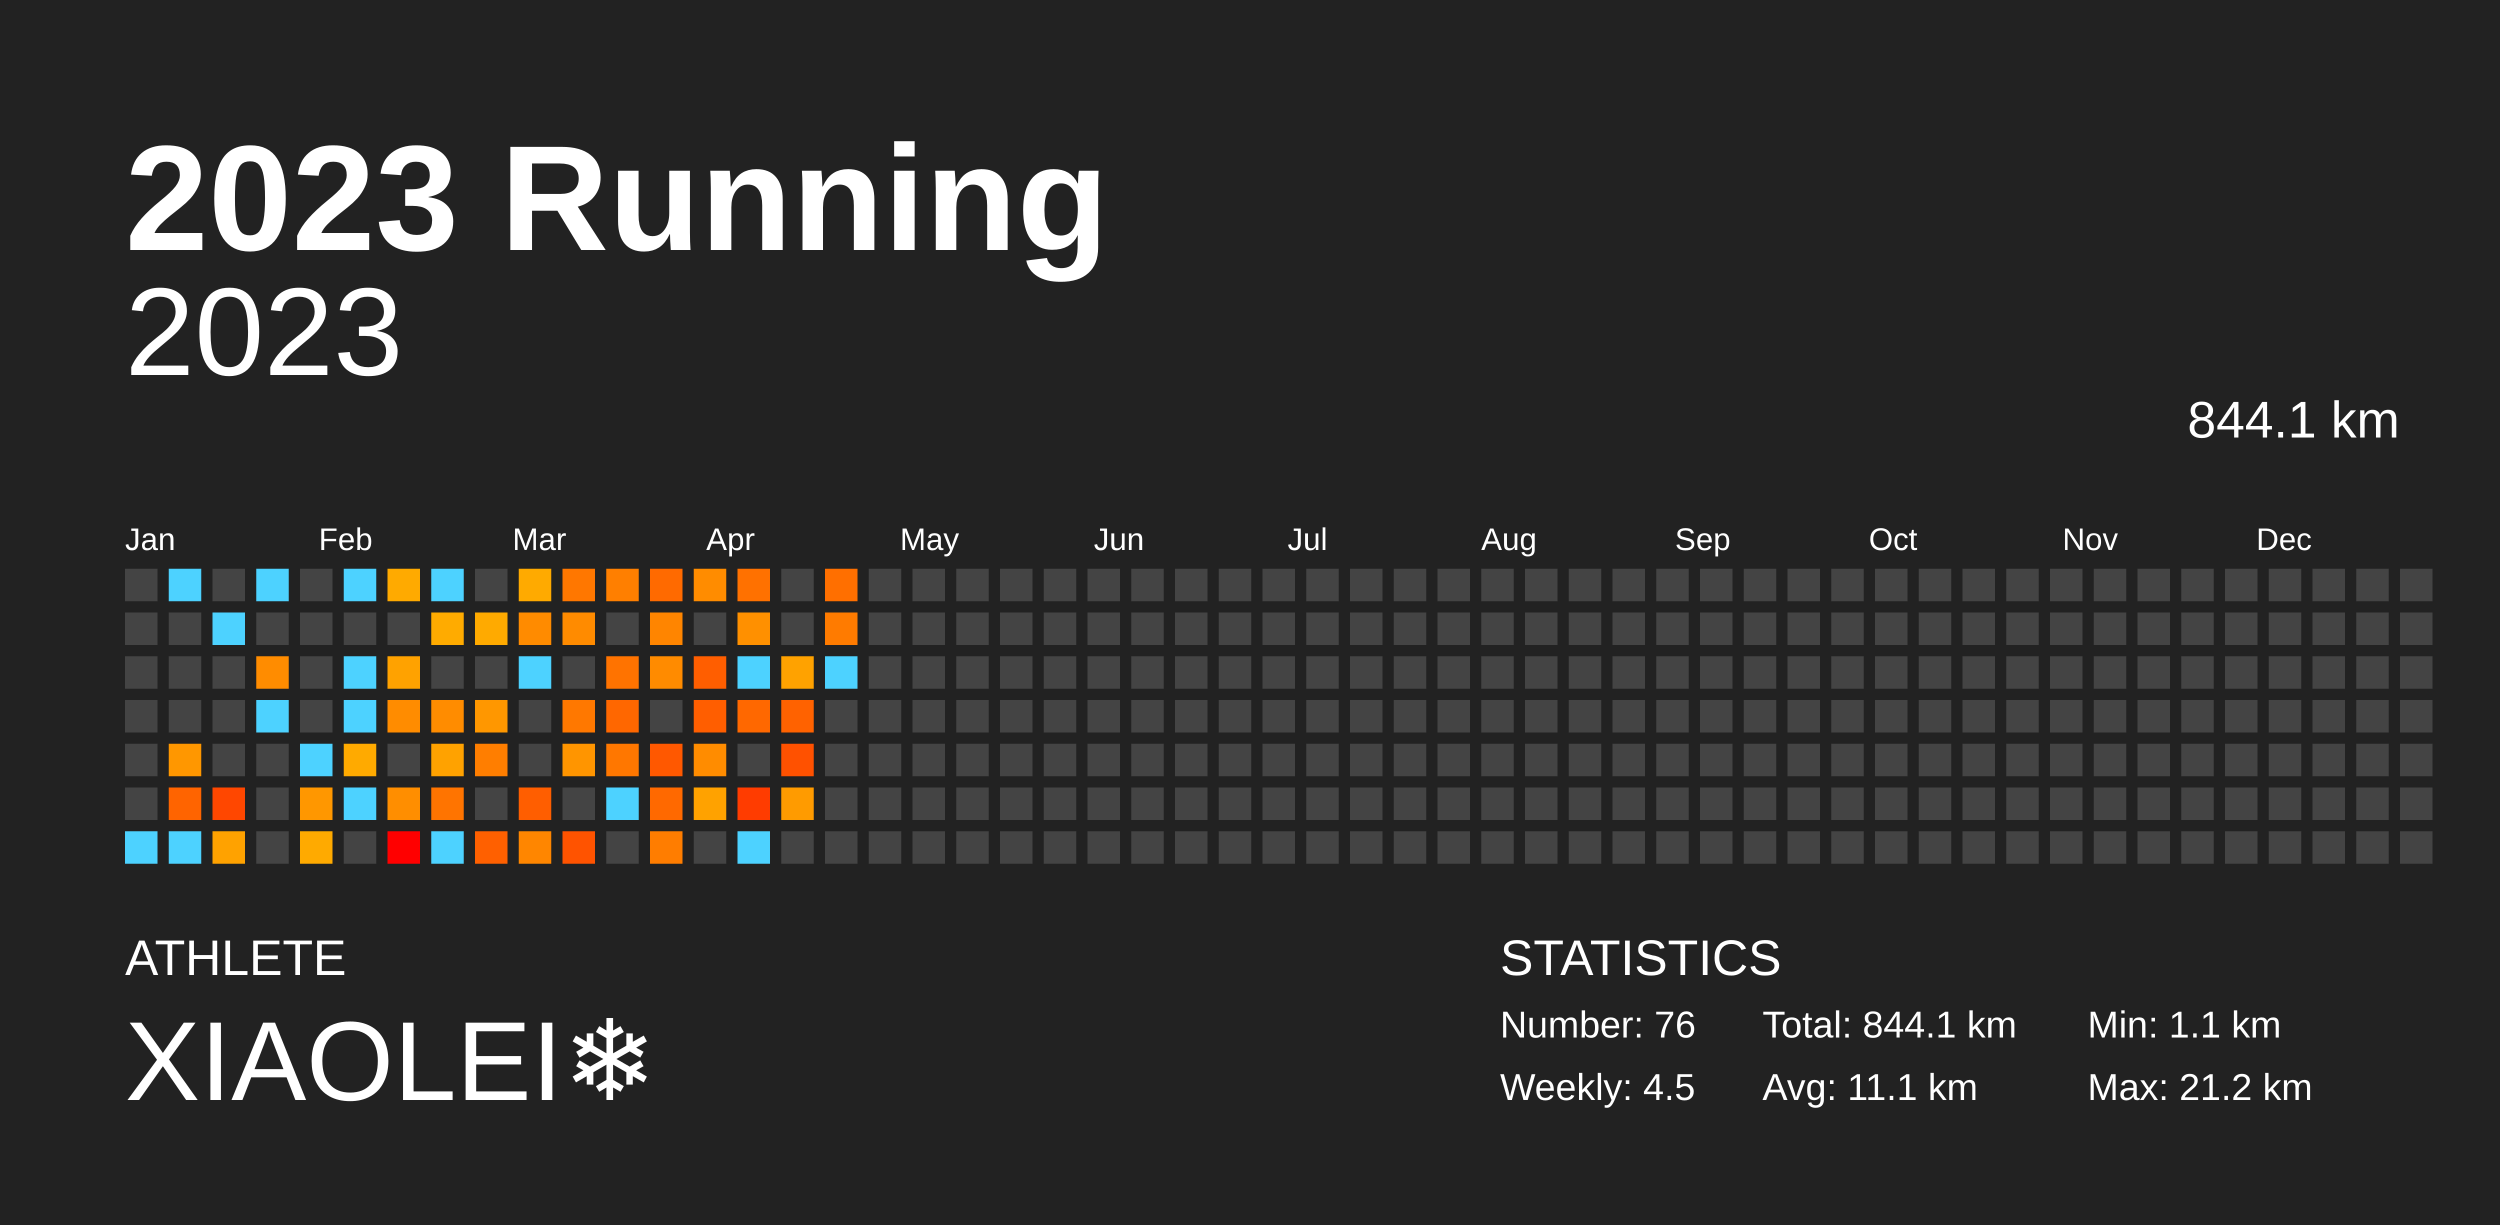
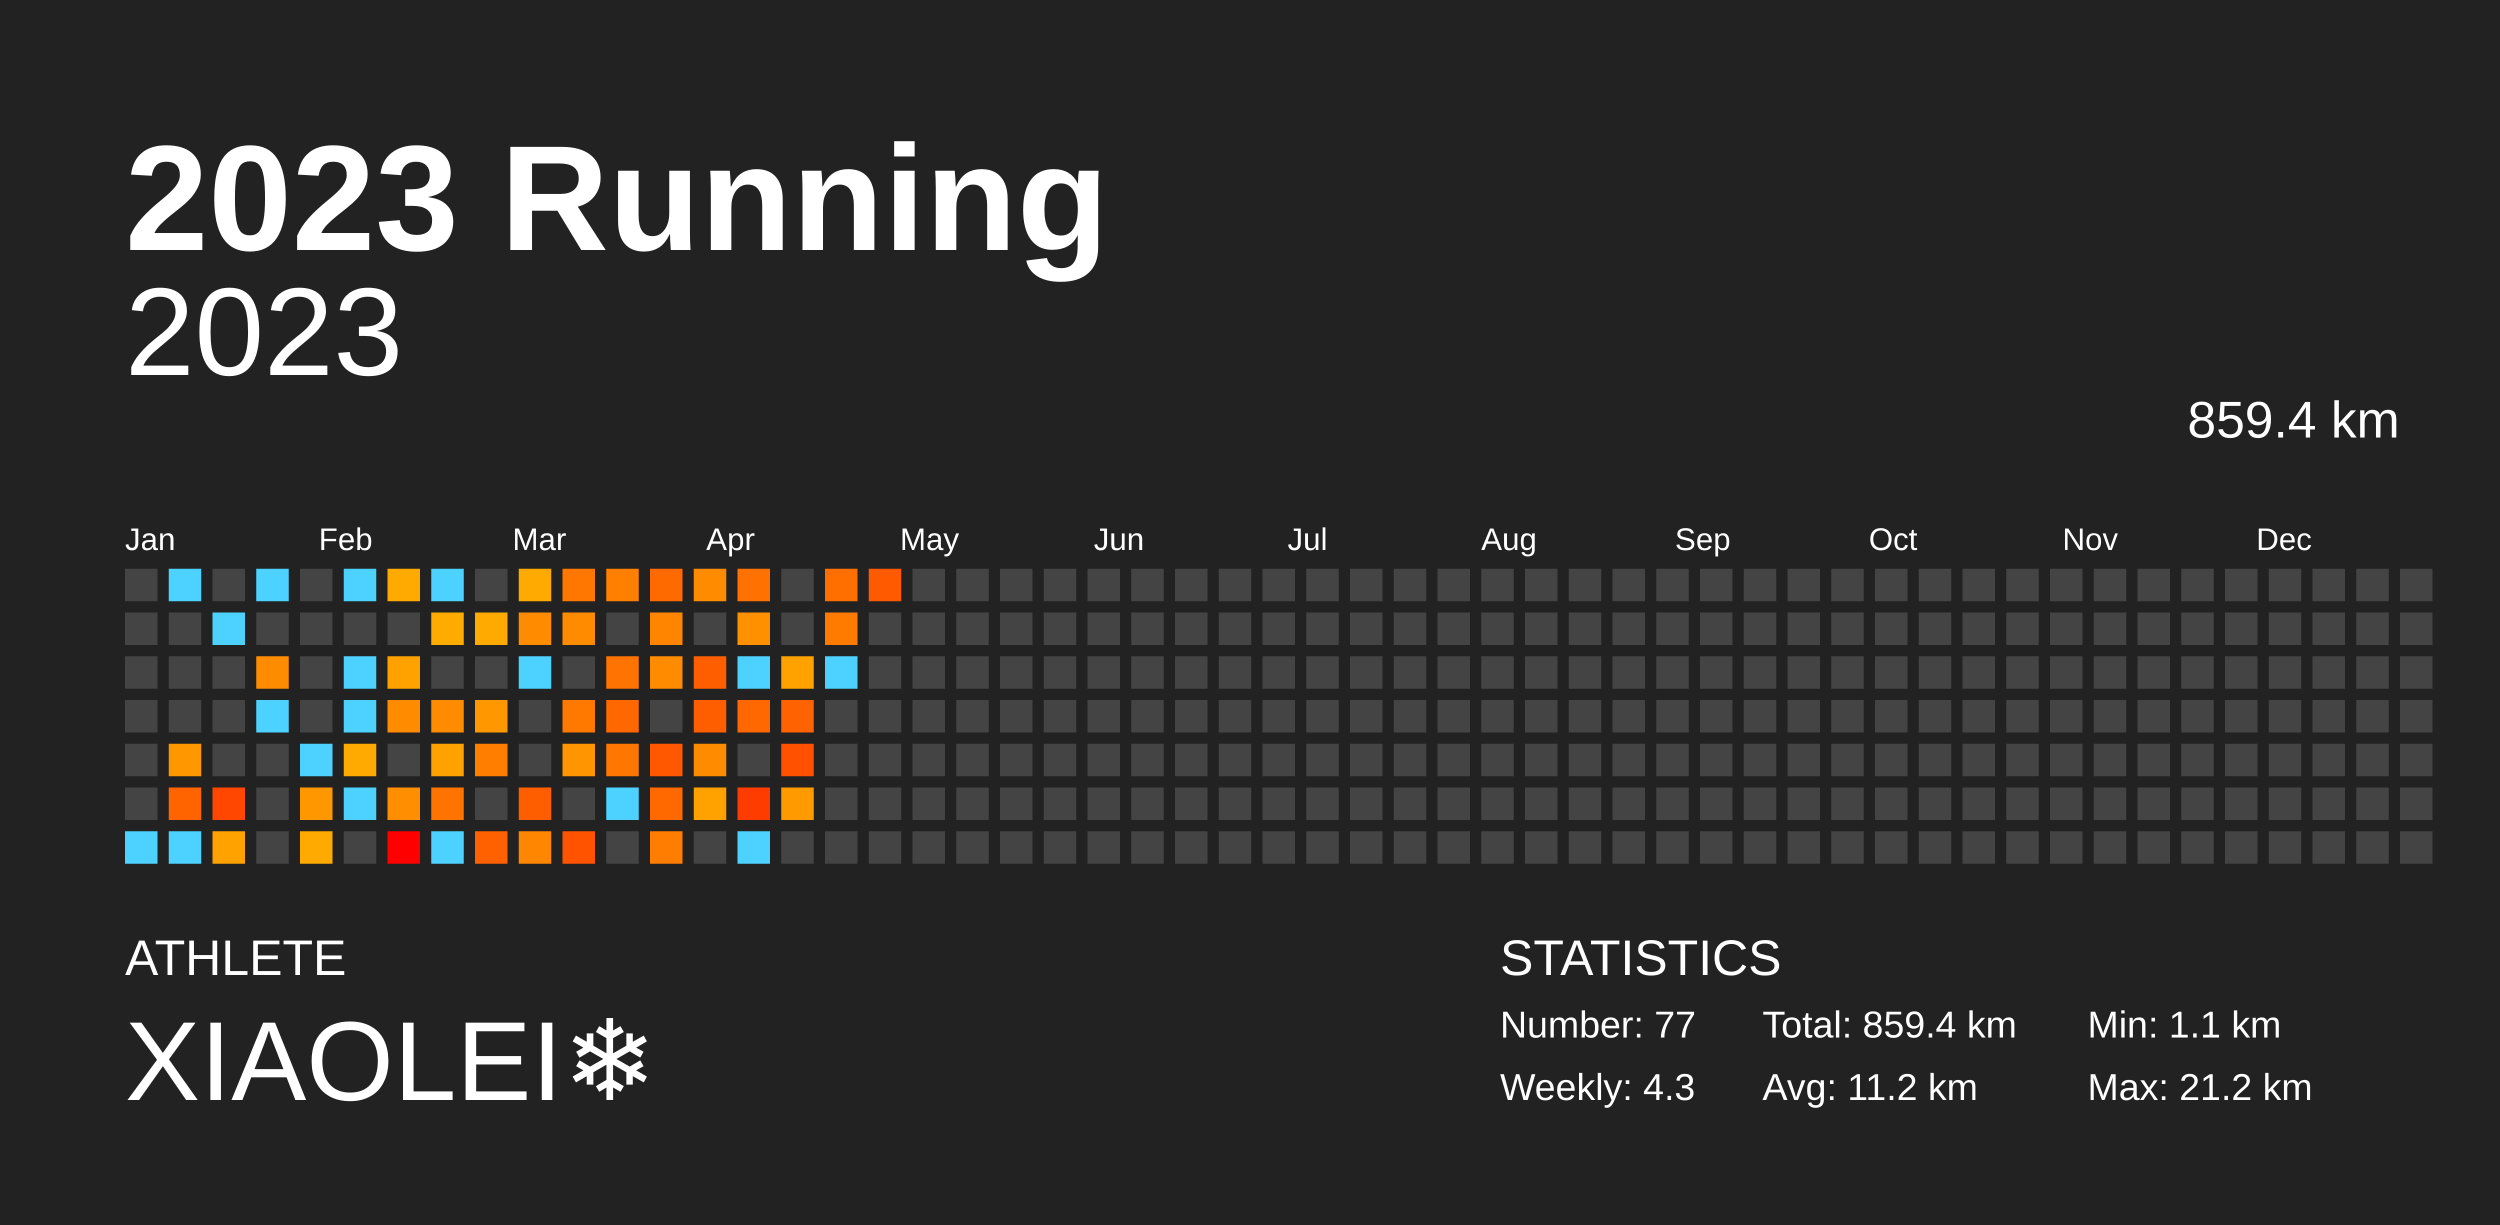
<svg xmlns="http://www.w3.org/2000/svg" baseProfile="full" height="98mm" version="1.1" viewBox="0,0,200,98" width="200mm">
  <defs />
  <rect fill="#222222" height="98" width="200" x="0" y="0" />
  <text fill="#FFFFFF" style="font-size:12px; font-family:Arial; font-weight:bold;" x="10" y="20">2023 Running</text>
  <text fill="#FFFFFF" style="font-size:4px; font-family:Arial" x="10" y="78">ATHLETE</text>
  <text fill="#FFFFFF" style="font-size:9px; font-family:Arial" x="10" y="88">XIAOLEI❄️</text>
  <text fill="#FFFFFF" style="font-size:4px; font-family:Arial" x="120" y="78">STATISTICS</text>
-   <text fill="#FFFFFF" style="font-size:3px; font-family:Arial" x="120" y="83">Number: 76</text>
-   <text fill="#FFFFFF" style="font-size:3px; font-family:Arial" x="120" y="88">Weekly: 4.5</text>
-   <text fill="#FFFFFF" style="font-size:3px; font-family:Arial" x="141" y="83">Total: 844.1 km</text>
-   <text fill="#FFFFFF" style="font-size:3px; font-family:Arial" x="141" y="88">Avg: 11.1 km</text>
+   <text fill="#FFFFFF" style="font-size:3px; font-family:Arial" x="120" y="83">Number: 77</text>
+   <text fill="#FFFFFF" style="font-size:3px; font-family:Arial" x="120" y="88">Weekly: 4.3</text>
+   <text fill="#FFFFFF" style="font-size:3px; font-family:Arial" x="141" y="83">Total: 859.4 km</text>
+   <text fill="#FFFFFF" style="font-size:3px; font-family:Arial" x="141" y="88">Avg: 11.2 km</text>
  <text fill="#FFFFFF" style="font-size:3px; font-family:Arial" x="167" y="83">Min: 1.1 km</text>
  <text fill="#FFFFFF" style="font-size:3px; font-family:Arial" x="167" y="88">Max: 21.2 km</text>
  <text alignment-baseline="hanging" fill="#FFFFFF" style="font-size:10.0px; font-family:Arial;" x="10" y="30">2023</text>
-   <text alignment-baseline="hanging" fill="#FFFFFF" style="font-size:4.125px; font-family:Arial;" x="175" y="35">844.1 km</text>
+   <text alignment-baseline="hanging" fill="#FFFFFF" style="font-size:4.125px; font-family:Arial;" x="175" y="35">859.4 km</text>
  <text fill="#FFFFFF" style="font-size:2.5px; font-family:Arial" x="10.0" y="44">Jan</text>
  <text fill="#FFFFFF" style="font-size:2.5px; font-family:Arial" x="25.5" y="44">Feb</text>
  <text fill="#FFFFFF" style="font-size:2.5px; font-family:Arial" x="41.0" y="44">Mar</text>
  <text fill="#FFFFFF" style="font-size:2.5px; font-family:Arial" x="56.5" y="44">Apr</text>
  <text fill="#FFFFFF" style="font-size:2.5px; font-family:Arial" x="72.0" y="44">May</text>
  <text fill="#FFFFFF" style="font-size:2.5px; font-family:Arial" x="87.5" y="44">Jun</text>
  <text fill="#FFFFFF" style="font-size:2.5px; font-family:Arial" x="103.0" y="44">Jul</text>
  <text fill="#FFFFFF" style="font-size:2.5px; font-family:Arial" x="118.5" y="44">Aug</text>
  <text fill="#FFFFFF" style="font-size:2.5px; font-family:Arial" x="134.0" y="44">Sep</text>
  <text fill="#FFFFFF" style="font-size:2.5px; font-family:Arial" x="149.5" y="44">Oct</text>
  <text fill="#FFFFFF" style="font-size:2.5px; font-family:Arial" x="165.0" y="44">Nov</text>
  <text fill="#FFFFFF" style="font-size:2.5px; font-family:Arial" x="180.5" y="44">Dec</text>
  <rect fill="#444444" height="2.6" width="2.6" x="10.0" y="45.5" />
  <rect fill="#444444" height="2.6" width="2.6" x="10.0" y="49.0" />
  <rect fill="#444444" height="2.6" width="2.6" x="10.0" y="52.5" />
  <rect fill="#444444" height="2.6" width="2.6" x="10.0" y="56.0" />
  <rect fill="#444444" height="2.6" width="2.6" x="10.0" y="59.5" />
  <rect fill="#444444" height="2.6" width="2.6" x="10.0" y="63.0" />
  <rect fill="#4dd2ff" height="2.6" width="2.6" x="10.0" y="66.5" />
  <rect fill="#4dd2ff" height="2.6" width="2.6" x="13.5" y="45.5" />
  <rect fill="#444444" height="2.6" width="2.6" x="13.5" y="49.0" />
  <rect fill="#444444" height="2.6" width="2.6" x="13.5" y="52.5" />
  <rect fill="#444444" height="2.6" width="2.6" x="13.5" y="56.0" />
  <rect fill="#ff9700" height="2.6" width="2.6" x="13.5" y="59.5" />
  <rect fill="#ff6400" height="2.6" width="2.6" x="13.5" y="63.0" />
  <rect fill="#4dd2ff" height="2.6" width="2.6" x="13.5" y="66.5" />
  <rect fill="#444444" height="2.6" width="2.6" x="17.0" y="45.5" />
  <rect fill="#4dd2ff" height="2.6" width="2.6" x="17.0" y="49.0" />
  <rect fill="#444444" height="2.6" width="2.6" x="17.0" y="52.5" />
  <rect fill="#444444" height="2.6" width="2.6" x="17.0" y="56.0" />
  <rect fill="#444444" height="2.6" width="2.6" x="17.0" y="59.5" />
  <rect fill="#ff4700" height="2.6" width="2.6" x="17.0" y="63.0" />
  <rect fill="#ffa200" height="2.6" width="2.6" x="17.0" y="66.5" />
  <rect fill="#4dd2ff" height="2.6" width="2.6" x="20.5" y="45.5" />
  <rect fill="#444444" height="2.6" width="2.6" x="20.5" y="49.0" />
  <rect fill="#ff8c00" height="2.6" width="2.6" x="20.5" y="52.5" />
  <rect fill="#4dd2ff" height="2.6" width="2.6" x="20.5" y="56.0" />
  <rect fill="#444444" height="2.6" width="2.6" x="20.5" y="59.5" />
  <rect fill="#444444" height="2.6" width="2.6" x="20.5" y="63.0" />
  <rect fill="#444444" height="2.6" width="2.6" x="20.5" y="66.5" />
  <rect fill="#444444" height="2.6" width="2.6" x="24.0" y="45.5" />
  <rect fill="#444444" height="2.6" width="2.6" x="24.0" y="49.0" />
  <rect fill="#444444" height="2.6" width="2.6" x="24.0" y="52.5" />
  <rect fill="#444444" height="2.6" width="2.6" x="24.0" y="56.0" />
  <rect fill="#4dd2ff" height="2.6" width="2.6" x="24.0" y="59.5" />
  <rect fill="#ff9700" height="2.6" width="2.6" x="24.0" y="63.0" />
  <rect fill="#ffaa00" height="2.6" width="2.6" x="24.0" y="66.5" />
  <rect fill="#4dd2ff" height="2.6" width="2.6" x="27.5" y="45.5" />
  <rect fill="#444444" height="2.6" width="2.6" x="27.5" y="49.0" />
  <rect fill="#4dd2ff" height="2.6" width="2.6" x="27.5" y="52.5" />
  <rect fill="#4dd2ff" height="2.6" width="2.6" x="27.5" y="56.0" />
  <rect fill="#ffaa00" height="2.6" width="2.6" x="27.5" y="59.5" />
  <rect fill="#4dd2ff" height="2.6" width="2.6" x="27.5" y="63.0" />
  <rect fill="#444444" height="2.6" width="2.6" x="27.5" y="66.5" />
  <rect fill="#ffaa00" height="2.6" width="2.6" x="31.0" y="45.5" />
  <rect fill="#444444" height="2.6" width="2.6" x="31.0" y="49.0" />
  <rect fill="#ffa200" height="2.6" width="2.6" x="31.0" y="52.5" />
  <rect fill="#ff8c00" height="2.6" width="2.6" x="31.0" y="56.0" />
  <rect fill="#444444" height="2.6" width="2.6" x="31.0" y="59.5" />
  <rect fill="#ff8e00" height="2.6" width="2.6" x="31.0" y="63.0" />
  <rect fill="red" height="2.6" width="2.6" x="31.0" y="66.5" />
  <rect fill="#4dd2ff" height="2.6" width="2.6" x="34.5" y="45.5" />
  <rect fill="#ffab00" height="2.6" width="2.6" x="34.5" y="49.0" />
  <rect fill="#444444" height="2.6" width="2.6" x="34.5" y="52.5" />
  <rect fill="#ff8c00" height="2.6" width="2.6" x="34.5" y="56.0" />
  <rect fill="#ffa200" height="2.6" width="2.6" x="34.5" y="59.5" />
  <rect fill="#ff7400" height="2.6" width="2.6" x="34.5" y="63.0" />
  <rect fill="#4dd2ff" height="2.6" width="2.6" x="34.5" y="66.5" />
  <rect fill="#444444" height="2.6" width="2.6" x="38.0" y="45.5" />
  <rect fill="#ffaa00" height="2.6" width="2.6" x="38.0" y="49.0" />
  <rect fill="#444444" height="2.6" width="2.6" x="38.0" y="52.5" />
  <rect fill="#ff9700" height="2.6" width="2.6" x="38.0" y="56.0" />
  <rect fill="#ff7e00" height="2.6" width="2.6" x="38.0" y="59.5" />
  <rect fill="#444444" height="2.6" width="2.6" x="38.0" y="63.0" />
  <rect fill="#ff6000" height="2.6" width="2.6" x="38.0" y="66.5" />
  <rect fill="#ffaa00" height="2.6" width="2.6" x="41.5" y="45.5" />
  <rect fill="#ff8b00" height="2.6" width="2.6" x="41.5" y="49.0" />
  <rect fill="#4dd2ff" height="2.6" width="2.6" x="41.5" y="52.5" />
  <rect fill="#444444" height="2.6" width="2.6" x="41.5" y="56.0" />
  <rect fill="#444444" height="2.6" width="2.6" x="41.5" y="59.5" />
  <rect fill="#ff5e00" height="2.6" width="2.6" x="41.5" y="63.0" />
  <rect fill="#ff8600" height="2.6" width="2.6" x="41.5" y="66.5" />
  <rect fill="#ff7700" height="2.6" width="2.6" x="45.0" y="45.5" />
  <rect fill="#ff8b00" height="2.6" width="2.6" x="45.0" y="49.0" />
  <rect fill="#444444" height="2.6" width="2.6" x="45.0" y="52.5" />
  <rect fill="#ff7800" height="2.6" width="2.6" x="45.0" y="56.0" />
  <rect fill="#ff9500" height="2.6" width="2.6" x="45.0" y="59.5" />
  <rect fill="#444444" height="2.6" width="2.6" x="45.0" y="63.0" />
  <rect fill="#ff5300" height="2.6" width="2.6" x="45.0" y="66.5" />
  <rect fill="#ff7f00" height="2.6" width="2.6" x="48.5" y="45.5" />
  <rect fill="#444444" height="2.6" width="2.6" x="48.5" y="49.0" />
  <rect fill="#ff7300" height="2.6" width="2.6" x="48.5" y="52.5" />
  <rect fill="#ff6700" height="2.6" width="2.6" x="48.5" y="56.0" />
  <rect fill="#ff7700" height="2.6" width="2.6" x="48.5" y="59.5" />
  <rect fill="#4dd2ff" height="2.6" width="2.6" x="48.5" y="63.0" />
  <rect fill="#444444" height="2.6" width="2.6" x="48.5" y="66.5" />
  <rect fill="#ff6a00" height="2.6" width="2.6" x="52.0" y="45.5" />
  <rect fill="#ff8500" height="2.6" width="2.6" x="52.0" y="49.0" />
  <rect fill="#ff8b00" height="2.6" width="2.6" x="52.0" y="52.5" />
  <rect fill="#444444" height="2.6" width="2.6" x="52.0" y="56.0" />
  <rect fill="#ff5800" height="2.6" width="2.6" x="52.0" y="59.5" />
  <rect fill="#ff6900" height="2.6" width="2.6" x="52.0" y="63.0" />
  <rect fill="#ff7d00" height="2.6" width="2.6" x="52.0" y="66.5" />
  <rect fill="#ff8c00" height="2.6" width="2.6" x="55.5" y="45.5" />
  <rect fill="#444444" height="2.6" width="2.6" x="55.5" y="49.0" />
  <rect fill="#ff5e00" height="2.6" width="2.6" x="55.5" y="52.5" />
  <rect fill="#ff5e00" height="2.6" width="2.6" x="55.5" y="56.0" />
  <rect fill="#ff8c00" height="2.6" width="2.6" x="55.5" y="59.5" />
  <rect fill="#ffa200" height="2.6" width="2.6" x="55.5" y="63.0" />
  <rect fill="#444444" height="2.6" width="2.6" x="55.5" y="66.5" />
  <rect fill="#ff7100" height="2.6" width="2.6" x="59.0" y="45.5" />
  <rect fill="#ff9000" height="2.6" width="2.6" x="59.0" y="49.0" />
  <rect fill="#4dd2ff" height="2.6" width="2.6" x="59.0" y="52.5" />
  <rect fill="#ff6800" height="2.6" width="2.6" x="59.0" y="56.0" />
  <rect fill="#444444" height="2.6" width="2.6" x="59.0" y="59.5" />
  <rect fill="#ff3c00" height="2.6" width="2.6" x="59.0" y="63.0" />
  <rect fill="#4dd2ff" height="2.6" width="2.6" x="59.0" y="66.5" />
  <rect fill="#444444" height="2.6" width="2.6" x="62.5" y="45.5" />
  <rect fill="#444444" height="2.6" width="2.6" x="62.5" y="49.0" />
  <rect fill="#ffa200" height="2.6" width="2.6" x="62.5" y="52.5" />
  <rect fill="#ff6200" height="2.6" width="2.6" x="62.5" y="56.0" />
  <rect fill="#ff5100" height="2.6" width="2.6" x="62.5" y="59.5" />
  <rect fill="#ff9b00" height="2.6" width="2.6" x="62.5" y="63.0" />
  <rect fill="#444444" height="2.6" width="2.6" x="62.5" y="66.5" />
  <rect fill="#ff6f00" height="2.6" width="2.6" x="66.0" y="45.5" />
  <rect fill="#ff7b00" height="2.6" width="2.6" x="66.0" y="49.0" />
  <rect fill="#4dd2ff" height="2.6" width="2.6" x="66.0" y="52.5" />
  <rect fill="#444444" height="2.6" width="2.6" x="66.0" y="56.0" />
  <rect fill="#444444" height="2.6" width="2.6" x="66.0" y="59.5" />
  <rect fill="#444444" height="2.6" width="2.6" x="66.0" y="63.0" />
  <rect fill="#444444" height="2.6" width="2.6" x="66.0" y="66.5" />
-   <rect fill="#444444" height="2.6" width="2.6" x="69.5" y="45.5" />
+   <rect fill="#ff5a00" height="2.6" width="2.6" x="69.5" y="45.5" />
  <rect fill="#444444" height="2.6" width="2.6" x="69.5" y="49.0" />
  <rect fill="#444444" height="2.6" width="2.6" x="69.5" y="52.5" />
  <rect fill="#444444" height="2.6" width="2.6" x="69.5" y="56.0" />
  <rect fill="#444444" height="2.6" width="2.6" x="69.5" y="59.5" />
  <rect fill="#444444" height="2.6" width="2.6" x="69.5" y="63.0" />
  <rect fill="#444444" height="2.6" width="2.6" x="69.5" y="66.5" />
  <rect fill="#444444" height="2.6" width="2.6" x="73.0" y="45.5" />
  <rect fill="#444444" height="2.6" width="2.6" x="73.0" y="49.0" />
  <rect fill="#444444" height="2.6" width="2.6" x="73.0" y="52.5" />
  <rect fill="#444444" height="2.6" width="2.6" x="73.0" y="56.0" />
  <rect fill="#444444" height="2.6" width="2.6" x="73.0" y="59.5" />
  <rect fill="#444444" height="2.6" width="2.6" x="73.0" y="63.0" />
  <rect fill="#444444" height="2.6" width="2.6" x="73.0" y="66.5" />
  <rect fill="#444444" height="2.6" width="2.6" x="76.5" y="45.5" />
  <rect fill="#444444" height="2.6" width="2.6" x="76.5" y="49.0" />
  <rect fill="#444444" height="2.6" width="2.6" x="76.5" y="52.5" />
  <rect fill="#444444" height="2.6" width="2.6" x="76.5" y="56.0" />
  <rect fill="#444444" height="2.6" width="2.6" x="76.5" y="59.5" />
  <rect fill="#444444" height="2.6" width="2.6" x="76.5" y="63.0" />
  <rect fill="#444444" height="2.6" width="2.6" x="76.5" y="66.5" />
  <rect fill="#444444" height="2.6" width="2.6" x="80.0" y="45.5" />
  <rect fill="#444444" height="2.6" width="2.6" x="80.0" y="49.0" />
  <rect fill="#444444" height="2.6" width="2.6" x="80.0" y="52.5" />
  <rect fill="#444444" height="2.6" width="2.6" x="80.0" y="56.0" />
  <rect fill="#444444" height="2.6" width="2.6" x="80.0" y="59.5" />
  <rect fill="#444444" height="2.6" width="2.6" x="80.0" y="63.0" />
  <rect fill="#444444" height="2.6" width="2.6" x="80.0" y="66.5" />
  <rect fill="#444444" height="2.6" width="2.6" x="83.5" y="45.5" />
  <rect fill="#444444" height="2.6" width="2.6" x="83.5" y="49.0" />
  <rect fill="#444444" height="2.6" width="2.6" x="83.5" y="52.5" />
  <rect fill="#444444" height="2.6" width="2.6" x="83.5" y="56.0" />
  <rect fill="#444444" height="2.6" width="2.6" x="83.5" y="59.5" />
  <rect fill="#444444" height="2.6" width="2.6" x="83.5" y="63.0" />
  <rect fill="#444444" height="2.6" width="2.6" x="83.5" y="66.5" />
  <rect fill="#444444" height="2.6" width="2.6" x="87.0" y="45.5" />
  <rect fill="#444444" height="2.6" width="2.6" x="87.0" y="49.0" />
  <rect fill="#444444" height="2.6" width="2.6" x="87.0" y="52.5" />
  <rect fill="#444444" height="2.6" width="2.6" x="87.0" y="56.0" />
  <rect fill="#444444" height="2.6" width="2.6" x="87.0" y="59.5" />
  <rect fill="#444444" height="2.6" width="2.6" x="87.0" y="63.0" />
  <rect fill="#444444" height="2.6" width="2.6" x="87.0" y="66.5" />
  <rect fill="#444444" height="2.6" width="2.6" x="90.5" y="45.5" />
  <rect fill="#444444" height="2.6" width="2.6" x="90.5" y="49.0" />
  <rect fill="#444444" height="2.6" width="2.6" x="90.5" y="52.5" />
  <rect fill="#444444" height="2.6" width="2.6" x="90.5" y="56.0" />
  <rect fill="#444444" height="2.6" width="2.6" x="90.5" y="59.5" />
  <rect fill="#444444" height="2.6" width="2.6" x="90.5" y="63.0" />
  <rect fill="#444444" height="2.6" width="2.6" x="90.5" y="66.5" />
  <rect fill="#444444" height="2.6" width="2.6" x="94.0" y="45.5" />
  <rect fill="#444444" height="2.6" width="2.6" x="94.0" y="49.0" />
  <rect fill="#444444" height="2.6" width="2.6" x="94.0" y="52.5" />
  <rect fill="#444444" height="2.6" width="2.6" x="94.0" y="56.0" />
  <rect fill="#444444" height="2.6" width="2.6" x="94.0" y="59.5" />
  <rect fill="#444444" height="2.6" width="2.6" x="94.0" y="63.0" />
  <rect fill="#444444" height="2.6" width="2.6" x="94.0" y="66.5" />
  <rect fill="#444444" height="2.6" width="2.6" x="97.5" y="45.5" />
  <rect fill="#444444" height="2.6" width="2.6" x="97.5" y="49.0" />
  <rect fill="#444444" height="2.6" width="2.6" x="97.5" y="52.5" />
  <rect fill="#444444" height="2.6" width="2.6" x="97.5" y="56.0" />
  <rect fill="#444444" height="2.6" width="2.6" x="97.5" y="59.5" />
  <rect fill="#444444" height="2.6" width="2.6" x="97.5" y="63.0" />
  <rect fill="#444444" height="2.6" width="2.6" x="97.5" y="66.5" />
  <rect fill="#444444" height="2.6" width="2.6" x="101.0" y="45.5" />
  <rect fill="#444444" height="2.6" width="2.6" x="101.0" y="49.0" />
  <rect fill="#444444" height="2.6" width="2.6" x="101.0" y="52.5" />
  <rect fill="#444444" height="2.6" width="2.6" x="101.0" y="56.0" />
  <rect fill="#444444" height="2.6" width="2.6" x="101.0" y="59.5" />
  <rect fill="#444444" height="2.6" width="2.6" x="101.0" y="63.0" />
  <rect fill="#444444" height="2.6" width="2.6" x="101.0" y="66.5" />
  <rect fill="#444444" height="2.6" width="2.6" x="104.5" y="45.5" />
  <rect fill="#444444" height="2.6" width="2.6" x="104.5" y="49.0" />
  <rect fill="#444444" height="2.6" width="2.6" x="104.5" y="52.5" />
  <rect fill="#444444" height="2.6" width="2.6" x="104.5" y="56.0" />
  <rect fill="#444444" height="2.6" width="2.6" x="104.5" y="59.5" />
  <rect fill="#444444" height="2.6" width="2.6" x="104.5" y="63.0" />
  <rect fill="#444444" height="2.6" width="2.6" x="104.5" y="66.5" />
  <rect fill="#444444" height="2.6" width="2.6" x="108.0" y="45.5" />
  <rect fill="#444444" height="2.6" width="2.6" x="108.0" y="49.0" />
  <rect fill="#444444" height="2.6" width="2.6" x="108.0" y="52.5" />
  <rect fill="#444444" height="2.6" width="2.6" x="108.0" y="56.0" />
  <rect fill="#444444" height="2.6" width="2.6" x="108.0" y="59.5" />
  <rect fill="#444444" height="2.6" width="2.6" x="108.0" y="63.0" />
  <rect fill="#444444" height="2.6" width="2.6" x="108.0" y="66.5" />
  <rect fill="#444444" height="2.6" width="2.6" x="111.5" y="45.5" />
  <rect fill="#444444" height="2.6" width="2.6" x="111.5" y="49.0" />
  <rect fill="#444444" height="2.6" width="2.6" x="111.5" y="52.5" />
  <rect fill="#444444" height="2.6" width="2.6" x="111.5" y="56.0" />
  <rect fill="#444444" height="2.6" width="2.6" x="111.5" y="59.5" />
  <rect fill="#444444" height="2.6" width="2.6" x="111.5" y="63.0" />
  <rect fill="#444444" height="2.6" width="2.6" x="111.5" y="66.5" />
  <rect fill="#444444" height="2.6" width="2.6" x="115.0" y="45.5" />
  <rect fill="#444444" height="2.6" width="2.6" x="115.0" y="49.0" />
  <rect fill="#444444" height="2.6" width="2.6" x="115.0" y="52.5" />
  <rect fill="#444444" height="2.6" width="2.6" x="115.0" y="56.0" />
  <rect fill="#444444" height="2.6" width="2.6" x="115.0" y="59.5" />
  <rect fill="#444444" height="2.6" width="2.6" x="115.0" y="63.0" />
  <rect fill="#444444" height="2.6" width="2.6" x="115.0" y="66.5" />
  <rect fill="#444444" height="2.6" width="2.6" x="118.5" y="45.5" />
  <rect fill="#444444" height="2.6" width="2.6" x="118.5" y="49.0" />
  <rect fill="#444444" height="2.6" width="2.6" x="118.5" y="52.5" />
  <rect fill="#444444" height="2.6" width="2.6" x="118.5" y="56.0" />
  <rect fill="#444444" height="2.6" width="2.6" x="118.5" y="59.5" />
  <rect fill="#444444" height="2.6" width="2.6" x="118.5" y="63.0" />
  <rect fill="#444444" height="2.6" width="2.6" x="118.5" y="66.5" />
  <rect fill="#444444" height="2.6" width="2.6" x="122.0" y="45.5" />
  <rect fill="#444444" height="2.6" width="2.6" x="122.0" y="49.0" />
  <rect fill="#444444" height="2.6" width="2.6" x="122.0" y="52.5" />
  <rect fill="#444444" height="2.6" width="2.6" x="122.0" y="56.0" />
  <rect fill="#444444" height="2.6" width="2.6" x="122.0" y="59.5" />
  <rect fill="#444444" height="2.6" width="2.6" x="122.0" y="63.0" />
  <rect fill="#444444" height="2.6" width="2.6" x="122.0" y="66.5" />
  <rect fill="#444444" height="2.6" width="2.6" x="125.5" y="45.5" />
  <rect fill="#444444" height="2.6" width="2.6" x="125.5" y="49.0" />
  <rect fill="#444444" height="2.6" width="2.6" x="125.5" y="52.5" />
  <rect fill="#444444" height="2.6" width="2.6" x="125.5" y="56.0" />
  <rect fill="#444444" height="2.6" width="2.6" x="125.5" y="59.5" />
  <rect fill="#444444" height="2.6" width="2.6" x="125.5" y="63.0" />
  <rect fill="#444444" height="2.6" width="2.6" x="125.5" y="66.5" />
  <rect fill="#444444" height="2.6" width="2.6" x="129.0" y="45.5" />
  <rect fill="#444444" height="2.6" width="2.6" x="129.0" y="49.0" />
  <rect fill="#444444" height="2.6" width="2.6" x="129.0" y="52.5" />
  <rect fill="#444444" height="2.6" width="2.6" x="129.0" y="56.0" />
  <rect fill="#444444" height="2.6" width="2.6" x="129.0" y="59.5" />
  <rect fill="#444444" height="2.6" width="2.6" x="129.0" y="63.0" />
  <rect fill="#444444" height="2.6" width="2.6" x="129.0" y="66.5" />
  <rect fill="#444444" height="2.6" width="2.6" x="132.5" y="45.5" />
  <rect fill="#444444" height="2.6" width="2.6" x="132.5" y="49.0" />
  <rect fill="#444444" height="2.6" width="2.6" x="132.5" y="52.5" />
  <rect fill="#444444" height="2.6" width="2.6" x="132.5" y="56.0" />
  <rect fill="#444444" height="2.6" width="2.6" x="132.5" y="59.5" />
  <rect fill="#444444" height="2.6" width="2.6" x="132.5" y="63.0" />
  <rect fill="#444444" height="2.6" width="2.6" x="132.5" y="66.5" />
  <rect fill="#444444" height="2.6" width="2.6" x="136.0" y="45.5" />
  <rect fill="#444444" height="2.6" width="2.6" x="136.0" y="49.0" />
  <rect fill="#444444" height="2.6" width="2.6" x="136.0" y="52.5" />
  <rect fill="#444444" height="2.6" width="2.6" x="136.0" y="56.0" />
  <rect fill="#444444" height="2.6" width="2.6" x="136.0" y="59.5" />
  <rect fill="#444444" height="2.6" width="2.6" x="136.0" y="63.0" />
  <rect fill="#444444" height="2.6" width="2.6" x="136.0" y="66.5" />
  <rect fill="#444444" height="2.6" width="2.6" x="139.5" y="45.5" />
  <rect fill="#444444" height="2.6" width="2.6" x="139.5" y="49.0" />
  <rect fill="#444444" height="2.6" width="2.6" x="139.5" y="52.5" />
  <rect fill="#444444" height="2.6" width="2.6" x="139.5" y="56.0" />
  <rect fill="#444444" height="2.6" width="2.6" x="139.5" y="59.5" />
  <rect fill="#444444" height="2.6" width="2.6" x="139.5" y="63.0" />
  <rect fill="#444444" height="2.6" width="2.6" x="139.5" y="66.5" />
  <rect fill="#444444" height="2.6" width="2.6" x="143.0" y="45.5" />
  <rect fill="#444444" height="2.6" width="2.6" x="143.0" y="49.0" />
  <rect fill="#444444" height="2.6" width="2.6" x="143.0" y="52.5" />
  <rect fill="#444444" height="2.6" width="2.6" x="143.0" y="56.0" />
  <rect fill="#444444" height="2.6" width="2.6" x="143.0" y="59.5" />
  <rect fill="#444444" height="2.6" width="2.6" x="143.0" y="63.0" />
  <rect fill="#444444" height="2.6" width="2.6" x="143.0" y="66.5" />
  <rect fill="#444444" height="2.6" width="2.6" x="146.5" y="45.5" />
  <rect fill="#444444" height="2.6" width="2.6" x="146.5" y="49.0" />
  <rect fill="#444444" height="2.6" width="2.6" x="146.5" y="52.5" />
  <rect fill="#444444" height="2.6" width="2.6" x="146.5" y="56.0" />
  <rect fill="#444444" height="2.6" width="2.6" x="146.5" y="59.5" />
  <rect fill="#444444" height="2.6" width="2.6" x="146.5" y="63.0" />
  <rect fill="#444444" height="2.6" width="2.6" x="146.5" y="66.5" />
  <rect fill="#444444" height="2.6" width="2.6" x="150.0" y="45.5" />
  <rect fill="#444444" height="2.6" width="2.6" x="150.0" y="49.0" />
  <rect fill="#444444" height="2.6" width="2.6" x="150.0" y="52.5" />
  <rect fill="#444444" height="2.6" width="2.6" x="150.0" y="56.0" />
  <rect fill="#444444" height="2.6" width="2.6" x="150.0" y="59.5" />
  <rect fill="#444444" height="2.6" width="2.6" x="150.0" y="63.0" />
  <rect fill="#444444" height="2.6" width="2.6" x="150.0" y="66.5" />
  <rect fill="#444444" height="2.6" width="2.6" x="153.5" y="45.5" />
  <rect fill="#444444" height="2.6" width="2.6" x="153.5" y="49.0" />
  <rect fill="#444444" height="2.6" width="2.6" x="153.5" y="52.5" />
  <rect fill="#444444" height="2.6" width="2.6" x="153.5" y="56.0" />
  <rect fill="#444444" height="2.6" width="2.6" x="153.5" y="59.5" />
  <rect fill="#444444" height="2.6" width="2.6" x="153.5" y="63.0" />
  <rect fill="#444444" height="2.6" width="2.6" x="153.5" y="66.5" />
  <rect fill="#444444" height="2.6" width="2.6" x="157.0" y="45.5" />
  <rect fill="#444444" height="2.6" width="2.6" x="157.0" y="49.0" />
  <rect fill="#444444" height="2.6" width="2.6" x="157.0" y="52.5" />
  <rect fill="#444444" height="2.6" width="2.6" x="157.0" y="56.0" />
  <rect fill="#444444" height="2.6" width="2.6" x="157.0" y="59.5" />
  <rect fill="#444444" height="2.6" width="2.6" x="157.0" y="63.0" />
  <rect fill="#444444" height="2.6" width="2.6" x="157.0" y="66.5" />
  <rect fill="#444444" height="2.6" width="2.6" x="160.5" y="45.5" />
  <rect fill="#444444" height="2.6" width="2.6" x="160.5" y="49.0" />
  <rect fill="#444444" height="2.6" width="2.6" x="160.5" y="52.5" />
  <rect fill="#444444" height="2.6" width="2.6" x="160.5" y="56.0" />
  <rect fill="#444444" height="2.6" width="2.6" x="160.5" y="59.5" />
  <rect fill="#444444" height="2.6" width="2.6" x="160.5" y="63.0" />
  <rect fill="#444444" height="2.6" width="2.6" x="160.5" y="66.5" />
  <rect fill="#444444" height="2.6" width="2.6" x="164.0" y="45.5" />
  <rect fill="#444444" height="2.6" width="2.6" x="164.0" y="49.0" />
  <rect fill="#444444" height="2.6" width="2.6" x="164.0" y="52.5" />
  <rect fill="#444444" height="2.6" width="2.6" x="164.0" y="56.0" />
  <rect fill="#444444" height="2.6" width="2.6" x="164.0" y="59.5" />
  <rect fill="#444444" height="2.6" width="2.6" x="164.0" y="63.0" />
  <rect fill="#444444" height="2.6" width="2.6" x="164.0" y="66.5" />
  <rect fill="#444444" height="2.6" width="2.6" x="167.5" y="45.5" />
  <rect fill="#444444" height="2.6" width="2.6" x="167.5" y="49.0" />
  <rect fill="#444444" height="2.6" width="2.6" x="167.5" y="52.5" />
  <rect fill="#444444" height="2.6" width="2.6" x="167.5" y="56.0" />
  <rect fill="#444444" height="2.6" width="2.6" x="167.5" y="59.5" />
  <rect fill="#444444" height="2.6" width="2.6" x="167.5" y="63.0" />
  <rect fill="#444444" height="2.6" width="2.6" x="167.5" y="66.5" />
  <rect fill="#444444" height="2.6" width="2.6" x="171.0" y="45.5" />
  <rect fill="#444444" height="2.6" width="2.6" x="171.0" y="49.0" />
  <rect fill="#444444" height="2.6" width="2.6" x="171.0" y="52.5" />
  <rect fill="#444444" height="2.6" width="2.6" x="171.0" y="56.0" />
  <rect fill="#444444" height="2.6" width="2.6" x="171.0" y="59.5" />
  <rect fill="#444444" height="2.6" width="2.6" x="171.0" y="63.0" />
  <rect fill="#444444" height="2.6" width="2.6" x="171.0" y="66.5" />
  <rect fill="#444444" height="2.6" width="2.6" x="174.5" y="45.5" />
  <rect fill="#444444" height="2.6" width="2.6" x="174.5" y="49.0" />
  <rect fill="#444444" height="2.6" width="2.6" x="174.5" y="52.5" />
  <rect fill="#444444" height="2.6" width="2.6" x="174.5" y="56.0" />
  <rect fill="#444444" height="2.6" width="2.6" x="174.5" y="59.5" />
  <rect fill="#444444" height="2.6" width="2.6" x="174.5" y="63.0" />
  <rect fill="#444444" height="2.6" width="2.6" x="174.5" y="66.5" />
  <rect fill="#444444" height="2.6" width="2.6" x="178.0" y="45.5" />
  <rect fill="#444444" height="2.6" width="2.6" x="178.0" y="49.0" />
  <rect fill="#444444" height="2.6" width="2.6" x="178.0" y="52.5" />
  <rect fill="#444444" height="2.6" width="2.6" x="178.0" y="56.0" />
  <rect fill="#444444" height="2.6" width="2.6" x="178.0" y="59.5" />
  <rect fill="#444444" height="2.6" width="2.6" x="178.0" y="63.0" />
  <rect fill="#444444" height="2.6" width="2.6" x="178.0" y="66.5" />
  <rect fill="#444444" height="2.6" width="2.6" x="181.5" y="45.5" />
  <rect fill="#444444" height="2.6" width="2.6" x="181.5" y="49.0" />
  <rect fill="#444444" height="2.6" width="2.6" x="181.5" y="52.5" />
  <rect fill="#444444" height="2.6" width="2.6" x="181.5" y="56.0" />
  <rect fill="#444444" height="2.6" width="2.6" x="181.5" y="59.5" />
  <rect fill="#444444" height="2.6" width="2.6" x="181.5" y="63.0" />
  <rect fill="#444444" height="2.6" width="2.6" x="181.5" y="66.5" />
  <rect fill="#444444" height="2.6" width="2.6" x="185.0" y="45.5" />
  <rect fill="#444444" height="2.6" width="2.6" x="185.0" y="49.0" />
  <rect fill="#444444" height="2.6" width="2.6" x="185.0" y="52.5" />
  <rect fill="#444444" height="2.6" width="2.6" x="185.0" y="56.0" />
  <rect fill="#444444" height="2.6" width="2.6" x="185.0" y="59.5" />
  <rect fill="#444444" height="2.6" width="2.6" x="185.0" y="63.0" />
  <rect fill="#444444" height="2.6" width="2.6" x="185.0" y="66.5" />
  <rect fill="#444444" height="2.6" width="2.6" x="188.5" y="45.5" />
  <rect fill="#444444" height="2.6" width="2.6" x="188.5" y="49.0" />
  <rect fill="#444444" height="2.6" width="2.6" x="188.5" y="52.5" />
  <rect fill="#444444" height="2.6" width="2.6" x="188.5" y="56.0" />
  <rect fill="#444444" height="2.6" width="2.6" x="188.5" y="59.5" />
  <rect fill="#444444" height="2.6" width="2.6" x="188.5" y="63.0" />
  <rect fill="#444444" height="2.6" width="2.6" x="188.5" y="66.5" />
  <rect fill="#444444" height="2.6" width="2.6" x="192.0" y="45.5" />
  <rect fill="#444444" height="2.6" width="2.6" x="192.0" y="49.0" />
  <rect fill="#444444" height="2.6" width="2.6" x="192.0" y="52.5" />
  <rect fill="#444444" height="2.6" width="2.6" x="192.0" y="56.0" />
  <rect fill="#444444" height="2.6" width="2.6" x="192.0" y="59.5" />
  <rect fill="#444444" height="2.6" width="2.6" x="192.0" y="63.0" />
  <rect fill="#444444" height="2.6" width="2.6" x="192.0" y="66.5" />
</svg>
